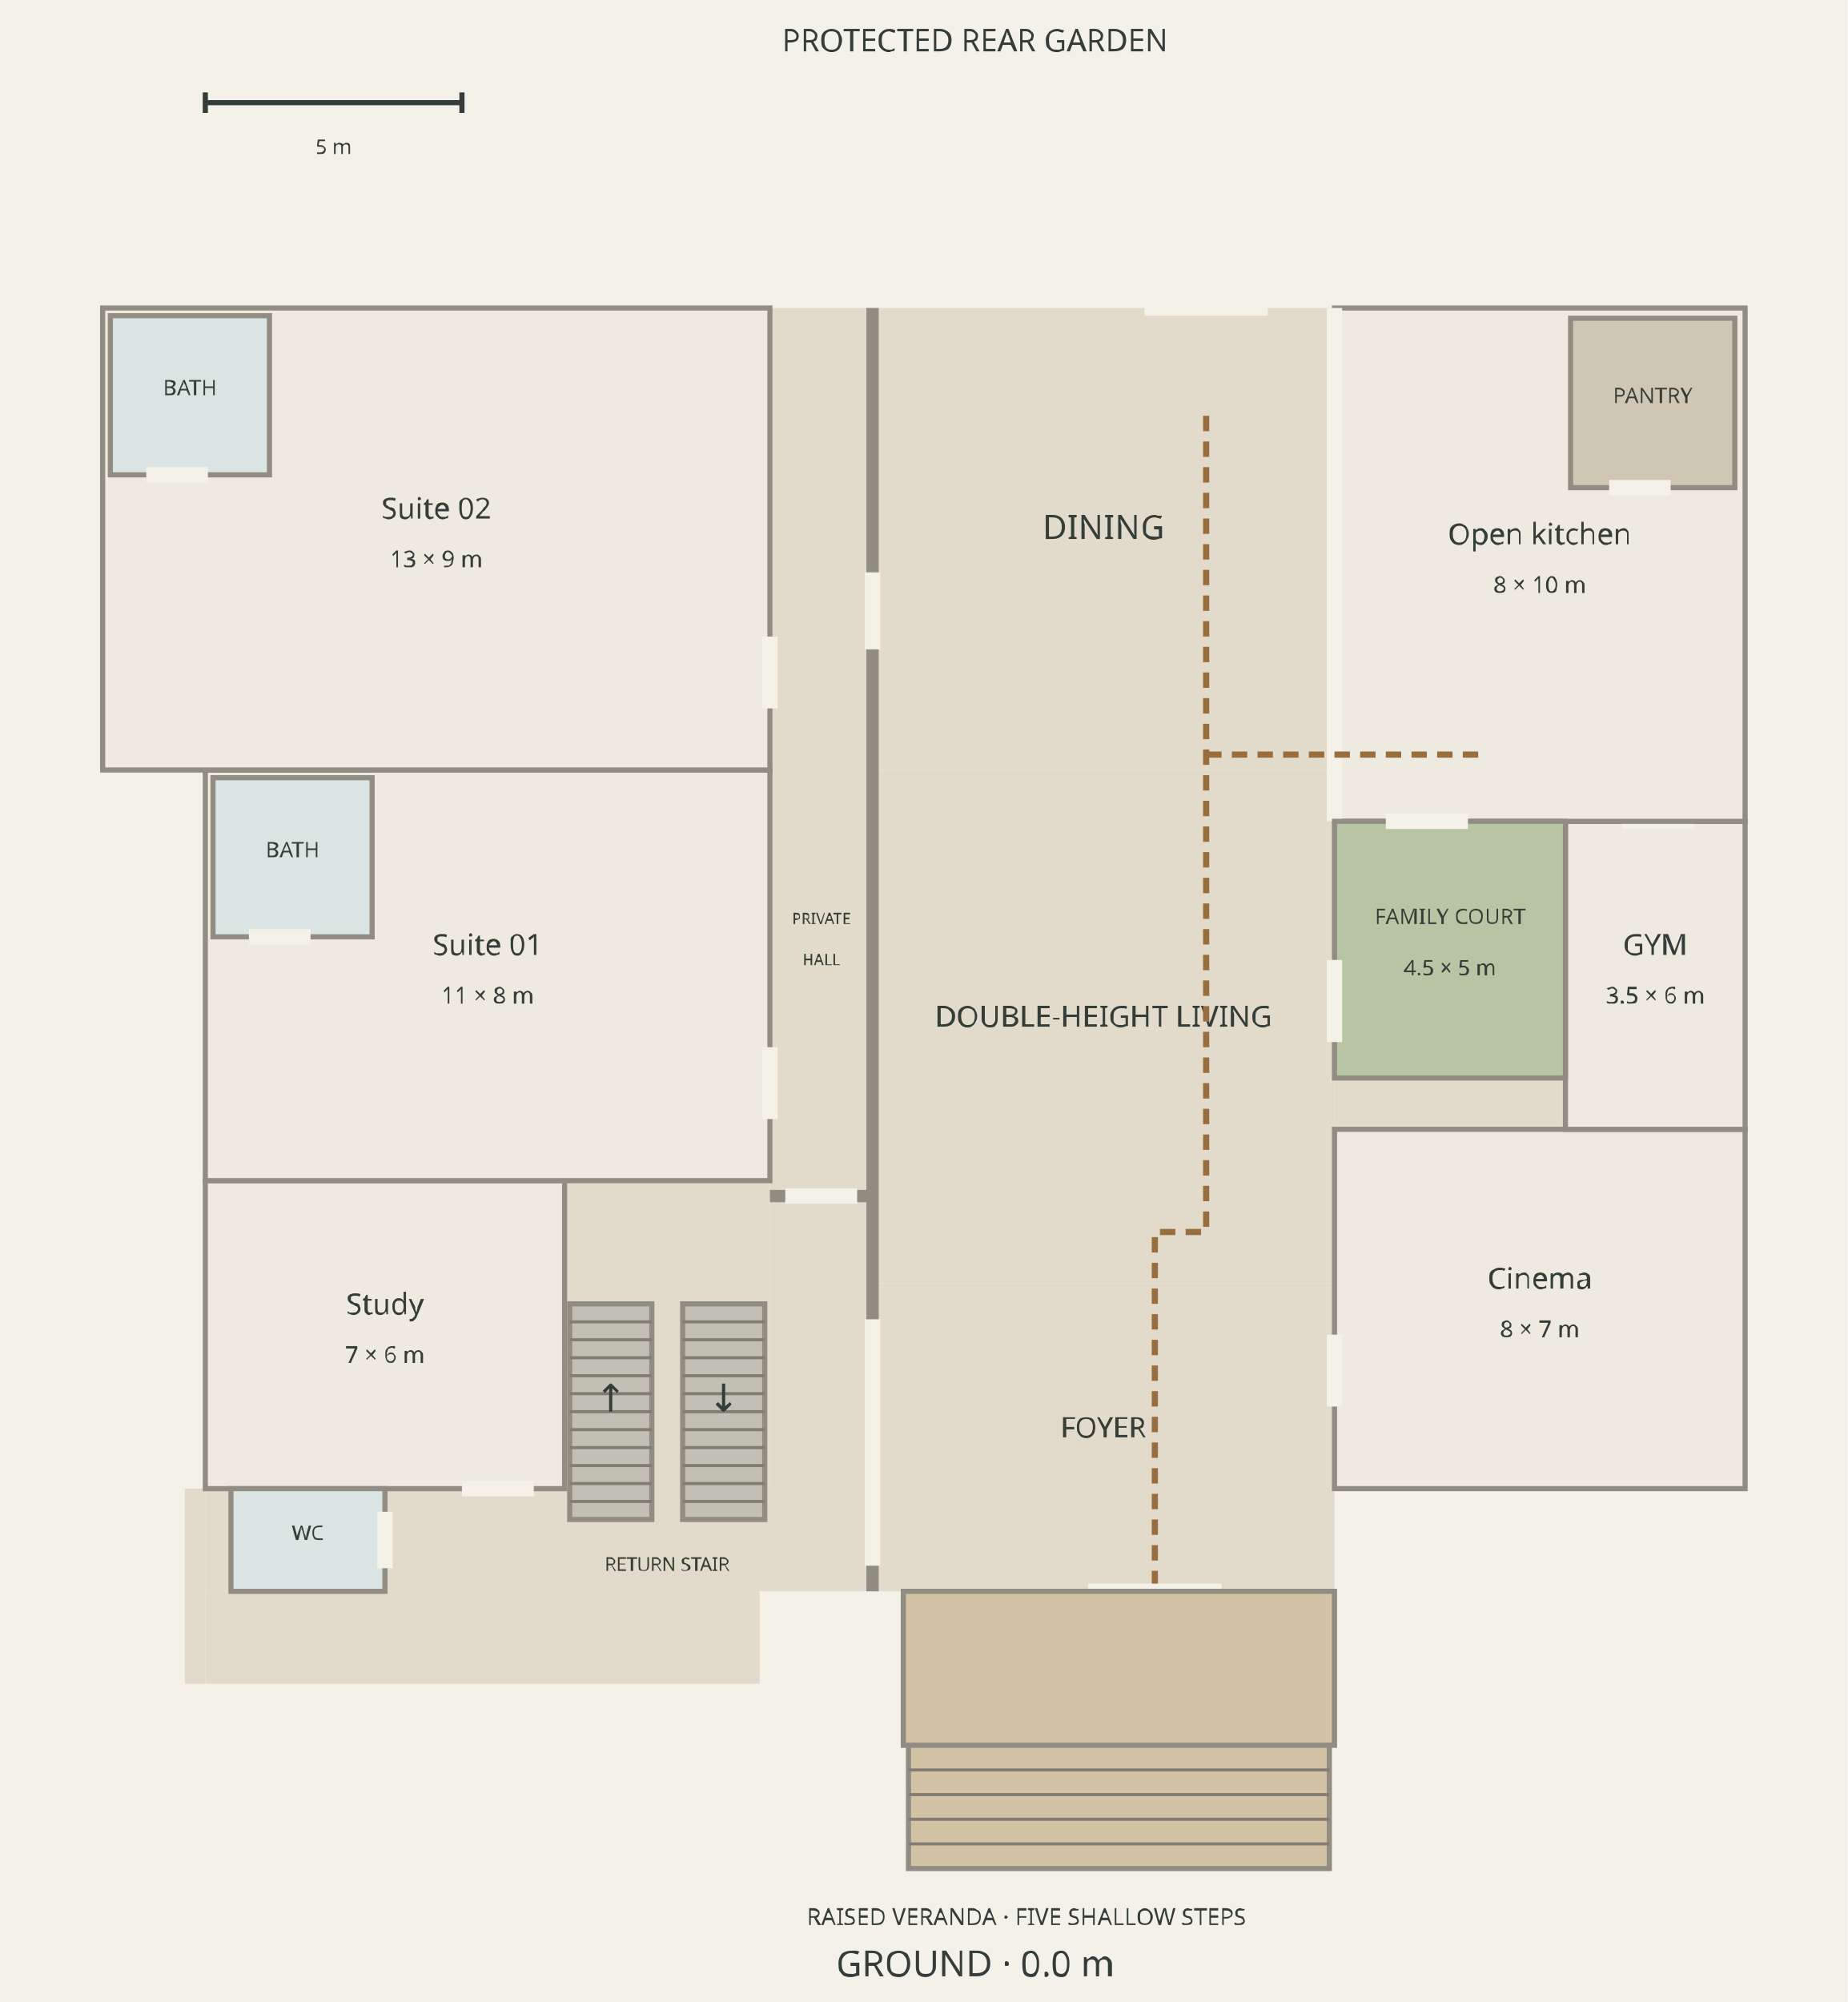
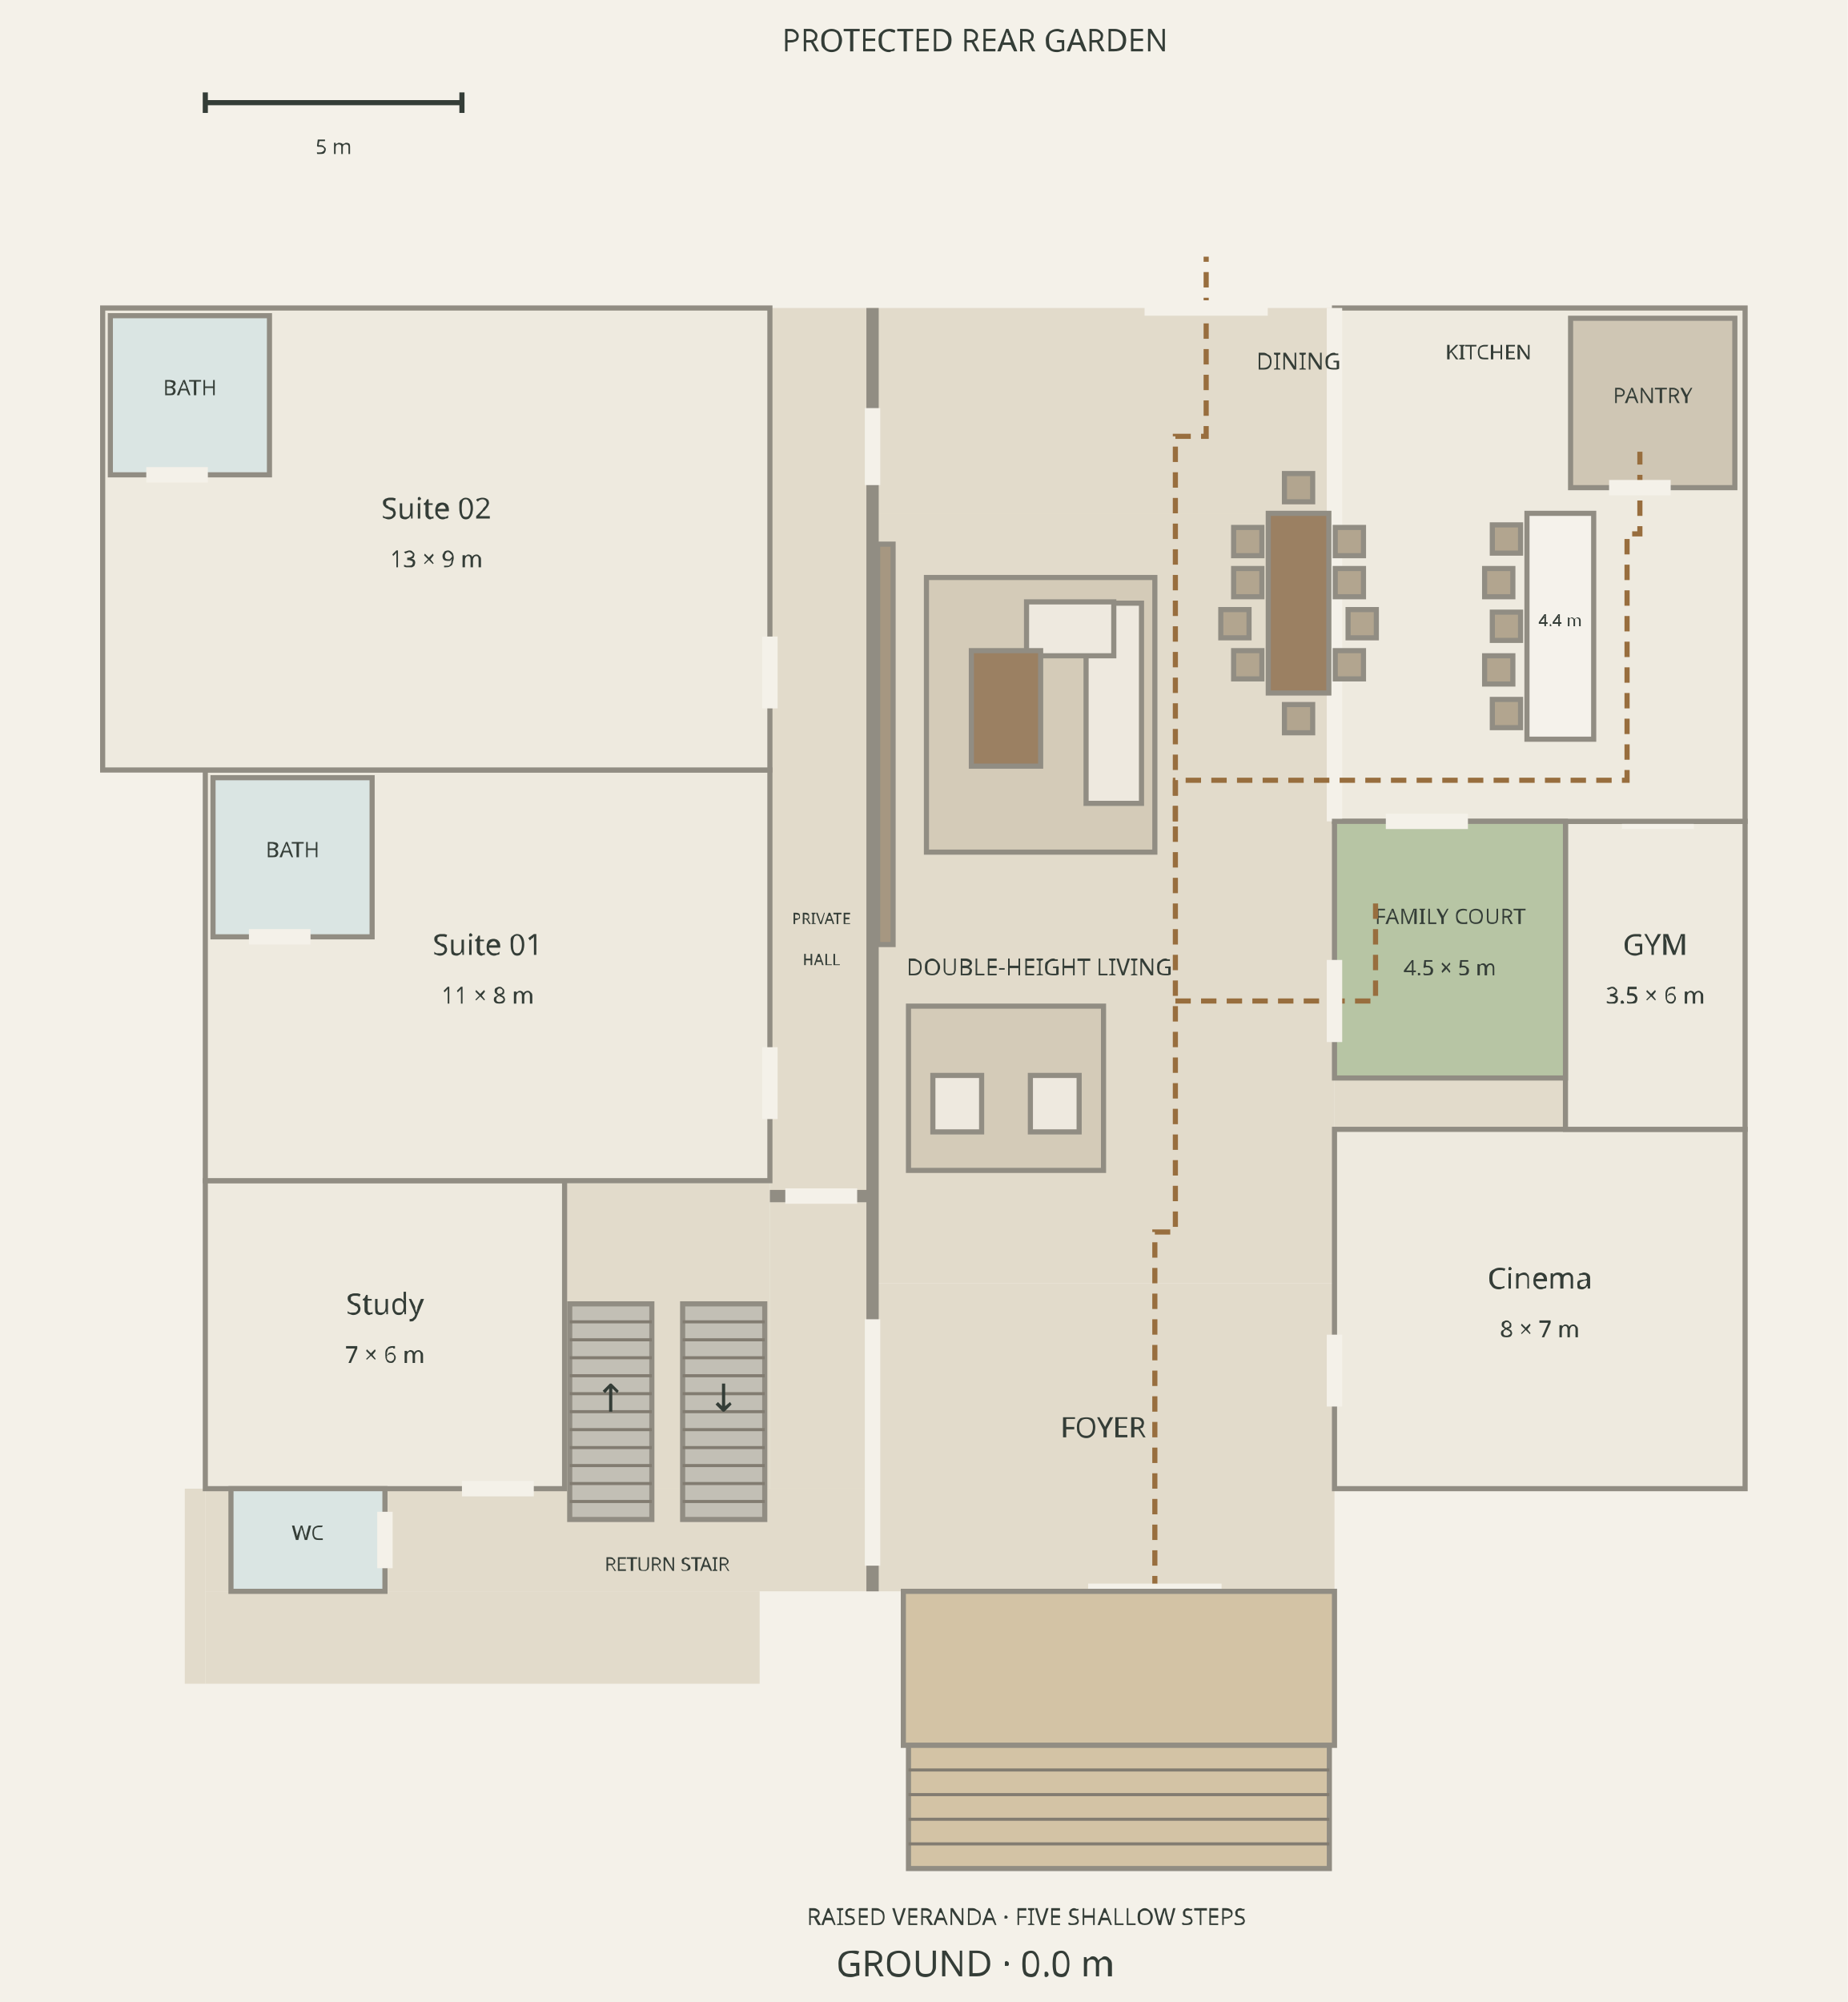
<svg xmlns="http://www.w3.org/2000/svg" viewBox="-17 -26 36 39" role="img" aria-label="Ground floor plan; rear garden at top">
  <rect x="-17" y="-26" width="36" height="39" fill="#f4f1e9" />
  <rect x="-13" y="-3" width="7" height="6" fill="#e2dbcb" stroke="#e2dbcb" stroke-width="0" />
  <rect x="-13" y="-11" width="11" height="8" fill="#e2dbcb" stroke="#e2dbcb" stroke-width="0" />
  <rect x="-15" y="-20" width="13" height="9" fill="#e2dbcb" stroke="#e2dbcb" stroke-width="0" />
  <rect x="9" y="-4" width="8" height="7" fill="#e2dbcb" stroke="#e2dbcb" stroke-width="0" />
  <rect x="13.5" y="-10" width="3.5" height="6" fill="#e2dbcb" stroke="#e2dbcb" stroke-width="0" />
  <rect x="9" y="-20" width="8" height="10" fill="#e2dbcb" stroke="#e2dbcb" stroke-width="0" />
  <rect x="-13" y="3" width="13" height="2" fill="#e2dbcb" stroke="#e2dbcb" stroke-width="0" />
  <rect x="-2" y="-20" width="2" height="23" fill="#e2dbcb" stroke="#e2dbcb" stroke-width="0" />
  <rect x="-6" y="-3" width="4" height="6" fill="#e2dbcb" stroke="#e2dbcb" stroke-width="0" />
  <rect x="0" y="-1" width="9" height="6" fill="#e2dbcb" stroke="#e2dbcb" stroke-width="0" />
-   <rect x="0" y="-11" width="9" height="10" fill="#e2dbcb" stroke="#e2dbcb" stroke-width="0" />
-   <rect x="0" y="-20" width="9" height="9" fill="#e2dbcb" stroke="#e2dbcb" stroke-width="0" />
+   <rect x="0" y="-16" width="9" height="15" fill="#e2dbcb" stroke="#e2dbcb" stroke-width="0" />
+   <rect x="0" y="-20" width="9" height="4" fill="#e2dbcb" stroke="#e2dbcb" stroke-width="0" />
  <rect x="9" y="-5" width="4.5" height="1" fill="#e2dbcb" stroke="#e2dbcb" stroke-width="0" />
  <rect x="-13.4" y="3" width="0.4" height="3.8" fill="#e2dbcb" stroke="#e2dbcb" stroke-width="0" />
  <rect x="-13" y="5" width="10.8" height="1.8" fill="#e2dbcb" stroke="#e2dbcb" stroke-width="0" />
  <rect x="0.6" y="5" width="8.4" height="3" fill="#e2dbcb" stroke="#e2dbcb" stroke-width="0" />
  <rect x="-13" y="-3" width="7" height="6" fill="#eeeadf" stroke="#918d83" stroke-width="0.1" />
  <text x="-9.5" y="-0.4" text-anchor="middle" font-family="system-ui,sans-serif" font-size="0.57" fill="#343d37">Study</text>
  <text x="-9.5" y="0.55" text-anchor="middle" font-family="system-ui,sans-serif" font-size="0.45" fill="#343d37">7 × 6 m</text>
  <path d="M -8 3 h 1.4" stroke="#f4f1e9" stroke-width=".3" />
  <rect x="-13" y="-11" width="11" height="8" fill="#eeeadf" stroke="#918d83" stroke-width="0.1" />
  <text x="-7.5" y="-7.4" text-anchor="middle" font-family="system-ui,sans-serif" font-size="0.57" fill="#343d37">Suite 01</text>
  <text x="-7.5" y="-6.45" text-anchor="middle" font-family="system-ui,sans-serif" font-size="0.45" fill="#343d37">11 × 8 m</text>
  <rect x="-12.85" y="-10.85" width="3.1" height="3.1" fill="#dae5e3" stroke="#918d83" stroke-width="0.1" />
  <text x="-11.3" y="-9.3" text-anchor="middle" font-family="system-ui,sans-serif" font-size="0.42" fill="#343d37">BATH</text>
  <path d="M -12.15 -7.75 h 1.2" stroke="#f4f1e9" stroke-width=".3" />
  <path d="M -2 -4.2 v -1.4" stroke="#f4f1e9" stroke-width=".3" />
  <rect x="-15" y="-20" width="13" height="9" fill="#eeeadf" stroke="#918d83" stroke-width="0.1" />
  <text x="-8.5" y="-15.9" text-anchor="middle" font-family="system-ui,sans-serif" font-size="0.57" fill="#343d37">Suite 02</text>
  <text x="-8.5" y="-14.95" text-anchor="middle" font-family="system-ui,sans-serif" font-size="0.45" fill="#343d37">13 × 9 m</text>
  <rect x="-14.85" y="-19.85" width="3.1" height="3.1" fill="#dae5e3" stroke="#918d83" stroke-width="0.1" />
  <text x="-13.3" y="-18.3" text-anchor="middle" font-family="system-ui,sans-serif" font-size="0.42" fill="#343d37">BATH</text>
  <path d="M -14.15 -16.75 h 1.2" stroke="#f4f1e9" stroke-width=".3" />
  <path d="M -2 -12.2 v -1.4" stroke="#f4f1e9" stroke-width=".3" />
  <rect x="9" y="-4" width="8" height="7" fill="#eeeadf" stroke="#918d83" stroke-width="0.1" />
  <text x="13" y="-0.9" text-anchor="middle" font-family="system-ui,sans-serif" font-size="0.57" fill="#343d37">Cinema</text>
  <text x="13" y="0.05" text-anchor="middle" font-family="system-ui,sans-serif" font-size="0.45" fill="#343d37">8 × 7 m</text>
  <path d="M 9 1.4 v -1.4" stroke="#f4f1e9" stroke-width=".3" />
  <rect x="13.5" y="-10" width="3.5" height="6" fill="#eeeadf" stroke="#918d83" stroke-width="0.1" />
  <text x="15.25" y="-7.4" text-anchor="middle" font-family="system-ui,sans-serif" font-size="0.57" fill="#343d37">GYM</text>
  <text x="15.25" y="-6.45" text-anchor="middle" font-family="system-ui,sans-serif" font-size="0.45" fill="#343d37">3.5 × 6 m</text>
  <path d="M 14.6 -10 h 1.4" stroke="#f4f1e9" stroke-width=".3" />
  <rect x="9" y="-20" width="8" height="10" fill="#eeeadf" stroke="#918d83" stroke-width="0.1" />
-   <text x="13" y="-15.4" text-anchor="middle" font-family="system-ui,sans-serif" font-size="0.57" fill="#343d37">Open kitchen</text>
-   <text x="13" y="-14.45" text-anchor="middle" font-family="system-ui,sans-serif" font-size="0.45" fill="#343d37">8 × 10 m</text>
+   <text x="12" y="-19" text-anchor="middle" font-family="system-ui,sans-serif" font-size="0.4" fill="#343d37">KITCHEN</text>
  <path d="M 9 -10 v -10" stroke="#f4f1e9" stroke-width=".3" />
  <rect x="9" y="-10" width="4.5" height="5" fill="#b7c5a4" stroke="#918d83" stroke-width="0.1" />
  <text x="11.25" y="-8" text-anchor="middle" font-family="system-ui,sans-serif" font-size="0.42" fill="#343d37">FAMILY COURT</text>
  <text x="11.25" y="-7" text-anchor="middle" font-family="system-ui,sans-serif" font-size="0.42" fill="#343d37">4.5 × 5 m</text>
-   <text x="4.5" y="-6" text-anchor="middle" font-family="system-ui,sans-serif" font-size="0.57" fill="#343d37">DOUBLE-HEIGHT LIVING</text>
-   <text x="4.5" y="-15.5" text-anchor="middle" font-family="system-ui,sans-serif" font-size="0.65" fill="#343d37">DINING</text>
+   <text x="3.25" y="-7" text-anchor="middle" font-family="system-ui,sans-serif" font-size="0.45" fill="#343d37">DOUBLE-HEIGHT LIVING</text>
+   <text x="8.3" y="-18.8" text-anchor="middle" font-family="system-ui,sans-serif" font-size="0.45" fill="#343d37">DINING</text>
  <text x="4.5" y="2" text-anchor="middle" font-family="system-ui,sans-serif" font-size="0.55" fill="#343d37">FOYER</text>
  <rect x="13.6" y="-19.8" width="3.2" height="3.3" fill="#cfc6b4" stroke="#918d83" stroke-width="0.1" />
  <text x="15.2" y="-18.15" text-anchor="middle" font-family="system-ui,sans-serif" font-size="0.42" fill="#343d37">PANTRY</text>
  <rect x="-12.5" y="3" width="3" height="2" fill="#dae5e3" stroke="#918d83" stroke-width="0.1" />
  <text x="-11" y="4" text-anchor="middle" font-family="system-ui,sans-serif" font-size="0.4" fill="#343d37">WC</text>
-   <path d="M 5.5 10.4 L 5.5 -2 L 6.5 -2 L 6.5 -18 M 6.5 -11.3 H 12" fill="none" stroke="#986e3e" stroke-width=".12" stroke-dasharray=".3 .2" />
+   <rect x="0.7" y="-6.4" width="3.8" height="3.2" fill="#d4cbb8" stroke="#918d83" stroke-width="0.1" />
+   <rect x="1.05" y="-14.75" width="4.45" height="5.35" fill="#d4cbb8" stroke="#918d83" stroke-width="0.1" />
+   <rect x="4.16" y="-14.25" width="1.08" height="3.9" fill="#eee9df" stroke="#918d83" stroke-width="0.1" />
+   <rect x="3" y="-14.275" width="1.7" height="1.05" fill="#eee9df" stroke="#918d83" stroke-width="0.1" />
+   <rect x="1.925" y="-13.325" width="1.35" height="2.25" fill="#9b8062" stroke="#918d83" stroke-width="0.1" />
+   <rect x="7.71" y="-16" width="1.18" height="3.5" fill="#9b8062" stroke="#918d83" stroke-width="0.1" />
+   <rect x="12.75" y="-16" width="1.3" height="4.4" fill="#f5f2eb" stroke="#918d83" stroke-width="0.1" />
+   <rect x="1.175" y="-5.05" width="0.95" height="1.1" fill="#eee9df" stroke="#918d83" stroke-width="0.1" />
+   <rect x="3.075" y="-5.05" width="0.95" height="1.1" fill="#eee9df" stroke="#918d83" stroke-width="0.1" />
+   <rect x="7.035" y="-13.325" width="0.55" height="0.55" fill="#b2a58f" stroke="#918d83" stroke-width="0.1" />
+   <rect x="6.785" y="-14.125" width="0.55" height="0.55" fill="#b2a58f" stroke="#918d83" stroke-width="0.1" />
+   <rect x="7.035" y="-14.925" width="0.55" height="0.55" fill="#b2a58f" stroke="#918d83" stroke-width="0.1" />
+   <rect x="7.035" y="-15.725" width="0.55" height="0.55" fill="#b2a58f" stroke="#918d83" stroke-width="0.1" />
+   <rect x="9.015" y="-13.325" width="0.55" height="0.55" fill="#b2a58f" stroke="#918d83" stroke-width="0.1" />
+   <rect x="9.265" y="-14.125" width="0.55" height="0.55" fill="#b2a58f" stroke="#918d83" stroke-width="0.1" />
+   <rect x="9.015" y="-14.925" width="0.55" height="0.55" fill="#b2a58f" stroke="#918d83" stroke-width="0.1" />
+   <rect x="9.015" y="-15.725" width="0.55" height="0.55" fill="#b2a58f" stroke="#918d83" stroke-width="0.1" />
+   <rect x="8.025" y="-12.275" width="0.55" height="0.55" fill="#b2a58f" stroke="#918d83" stroke-width="0.1" />
+   <rect x="8.025" y="-16.775" width="0.55" height="0.55" fill="#b2a58f" stroke="#918d83" stroke-width="0.1" />
+   <rect x="12.075" y="-12.375" width="0.55" height="0.55" fill="#b2a58f" stroke="#918d83" stroke-width="0.1" />
+   <rect x="11.925" y="-13.225" width="0.55" height="0.55" fill="#b2a58f" stroke="#918d83" stroke-width="0.1" />
+   <rect x="12.075" y="-14.075" width="0.55" height="0.55" fill="#b2a58f" stroke="#918d83" stroke-width="0.1" />
+   <rect x="11.925" y="-14.925" width="0.55" height="0.55" fill="#b2a58f" stroke="#918d83" stroke-width="0.1" />
+   <rect x="12.075" y="-15.775" width="0.55" height="0.55" fill="#b2a58f" stroke="#918d83" stroke-width="0.1" />
+   <rect x="0.1" y="-15.4" width="0.3" height="7.8" fill="#a69781" stroke="#918d83" stroke-width="0.1" />
+   <text x="13.4" y="-13.8" text-anchor="middle" font-family="system-ui,sans-serif" font-size="0.32" fill="#343d37">4.4 m</text>
+   <polyline points="5.5,7 5.5,-2 5.9,-2 5.9,-10" fill="none" stroke="#986e3e" stroke-width=".1" stroke-dasharray=".3 .2" />
+   <polyline points="5.9,-10 5.9,-10.8 14.7,-10.8 14.7,-15.6 14.95,-15.6 14.95,-17.2" fill="none" stroke="#986e3e" stroke-width=".1" stroke-dasharray=".3 .2" />
+   <polyline points="5.9,-10 5.9,-17.5 6.5,-17.5 6.5,-21" fill="none" stroke="#986e3e" stroke-width=".1" stroke-dasharray=".3 .2" />
+   <polyline points="5.9,-6.5 9.8,-6.5 9.8,-8.6" fill="none" stroke="#986e3e" stroke-width=".1" stroke-dasharray=".3 .2" />
  <rect x="-0.12" y="-20" width="0.24" height="25" fill="#918d83" stroke="#918d83" stroke-width="0" />
-   <path d="M 0 -13.35 v -1.5" stroke="#f4f1e9" stroke-width=".3" />
+   <path d="M 0 -16.55 v -1.5" stroke="#f4f1e9" stroke-width=".3" />
  <path d="M 0 4.5 v -4.8" stroke="#f4f1e9" stroke-width=".3" />
  <rect x="-2" y="-2.82" width="2" height="0.24" fill="#918d83" stroke="#918d83" stroke-width="0" />
  <path d="M -1.7 -2.7 h 1.4" stroke="#f4f1e9" stroke-width=".3" />
  <path d="M 14.35 -16.5 h 1.2" stroke="#f4f1e9" stroke-width=".3" />
  <path d="M -9.5 4.55 v -1.1" stroke="#f4f1e9" stroke-width=".3" />
  <path d="M 9 -5.7 v -1.6" stroke="#f4f1e9" stroke-width=".3" />
  <path d="M 10 -10 h 1.6" stroke="#f4f1e9" stroke-width=".3" />
  <path d="M 4.2 5 h 2.6" stroke="#f4f1e9" stroke-width=".3" />
  <path d="M 5.3 -20 h 2.4" stroke="#f4f1e9" stroke-width=".3" />
  <rect x="0.6" y="5" width="8.4" height="3" fill="#d3c3a5" stroke="#918d83" stroke-width="0.1" />
  <rect x="0.7" y="8" width="8.2" height="2.4" fill="#d3c3a5" stroke="#918d83" stroke-width="0.1" />
  <path d="M 0.7 9.92 h 8.2" stroke="#827c71" stroke-width=".06" />
  <path d="M 0.7 9.44 h 8.2" stroke="#827c71" stroke-width=".06" />
  <path d="M 0.7 8.96 h 8.2" stroke="#827c71" stroke-width=".06" />
  <path d="M 0.7 8.48 h 8.2" stroke="#827c71" stroke-width=".06" />
  <rect x="-5.9" y="-0.6" width="1.6" height="4.2" fill="#c2bfb5" stroke="#918d83" stroke-width="0.1" />
  <path d="M -5.9 3.25 h 1.6" stroke="#827c71" stroke-width=".06" />
  <path d="M -5.9 2.9 h 1.6" stroke="#827c71" stroke-width=".06" />
  <path d="M -5.9 2.55 h 1.6" stroke="#827c71" stroke-width=".06" />
  <path d="M -5.9 2.2 h 1.6" stroke="#827c71" stroke-width=".06" />
  <path d="M -5.9 1.85 h 1.6" stroke="#827c71" stroke-width=".06" />
  <path d="M -5.9 1.5 h 1.6" stroke="#827c71" stroke-width=".06" />
  <path d="M -5.9 1.15 h 1.6" stroke="#827c71" stroke-width=".06" />
  <path d="M -5.9 0.8 h 1.6" stroke="#827c71" stroke-width=".06" />
  <path d="M -5.9 0.45 h 1.6" stroke="#827c71" stroke-width=".06" />
  <path d="M -5.9 0.1 h 1.6" stroke="#827c71" stroke-width=".06" />
  <path d="M -5.9 -0.25 h 1.6" stroke="#827c71" stroke-width=".06" />
  <text x="-5.1" y="1.5" text-anchor="middle" font-family="system-ui,sans-serif" font-size="0.75" fill="#343d37">↑</text>
  <rect x="-3.7" y="-0.6" width="1.6" height="4.2" fill="#c2bfb5" stroke="#918d83" stroke-width="0.1" />
  <path d="M -3.7 3.25 h 1.6" stroke="#827c71" stroke-width=".06" />
  <path d="M -3.7 2.9 h 1.6" stroke="#827c71" stroke-width=".06" />
  <path d="M -3.7 2.55 h 1.6" stroke="#827c71" stroke-width=".06" />
  <path d="M -3.7 2.2 h 1.6" stroke="#827c71" stroke-width=".06" />
  <path d="M -3.7 1.85 h 1.6" stroke="#827c71" stroke-width=".06" />
  <path d="M -3.7 1.5 h 1.6" stroke="#827c71" stroke-width=".06" />
  <path d="M -3.7 1.15 h 1.6" stroke="#827c71" stroke-width=".06" />
  <path d="M -3.7 0.8 h 1.6" stroke="#827c71" stroke-width=".06" />
  <path d="M -3.7 0.45 h 1.6" stroke="#827c71" stroke-width=".06" />
  <path d="M -3.7 0.1 h 1.6" stroke="#827c71" stroke-width=".06" />
  <path d="M -3.7 -0.25 h 1.6" stroke="#827c71" stroke-width=".06" />
  <text x="-2.9" y="1.5" text-anchor="middle" font-family="system-ui,sans-serif" font-size="0.75" fill="#343d37">↓</text>
  <text x="-4" y="4.6" text-anchor="middle" font-family="system-ui,sans-serif" font-size="0.36" fill="#343d37">RETURN STAIR</text>
  <text x="-1" y="-8" text-anchor="middle" font-family="system-ui,sans-serif" font-size="0.3" fill="#343d37">PRIVATE</text>
  <text x="-1" y="-7.2" text-anchor="middle" font-family="system-ui,sans-serif" font-size="0.3" fill="#343d37">HALL</text>
  <text x="2" y="-25" text-anchor="middle" font-family="system-ui,sans-serif" font-size="0.6" fill="#343d37">PROTECTED REAR GARDEN</text>
  <text x="3" y="11.5" text-anchor="middle" font-family="system-ui,sans-serif" font-size="0.45" fill="#343d37">RAISED VERANDA · FIVE SHALLOW STEPS</text>
  <text x="2" y="12.5" text-anchor="middle" font-family="system-ui,sans-serif" font-size="0.7" fill="#343d37">GROUND · 0.0 m</text>
  <path d="M -13 -24 h 5 m -5 -.2 v .4 m 5 -.4 v .4" stroke="#343d37" stroke-width=".1" />
  <text x="-10.5" y="-23" text-anchor="middle" font-family="system-ui,sans-serif" font-size="0.4" fill="#343d37">5 m</text>
</svg>
